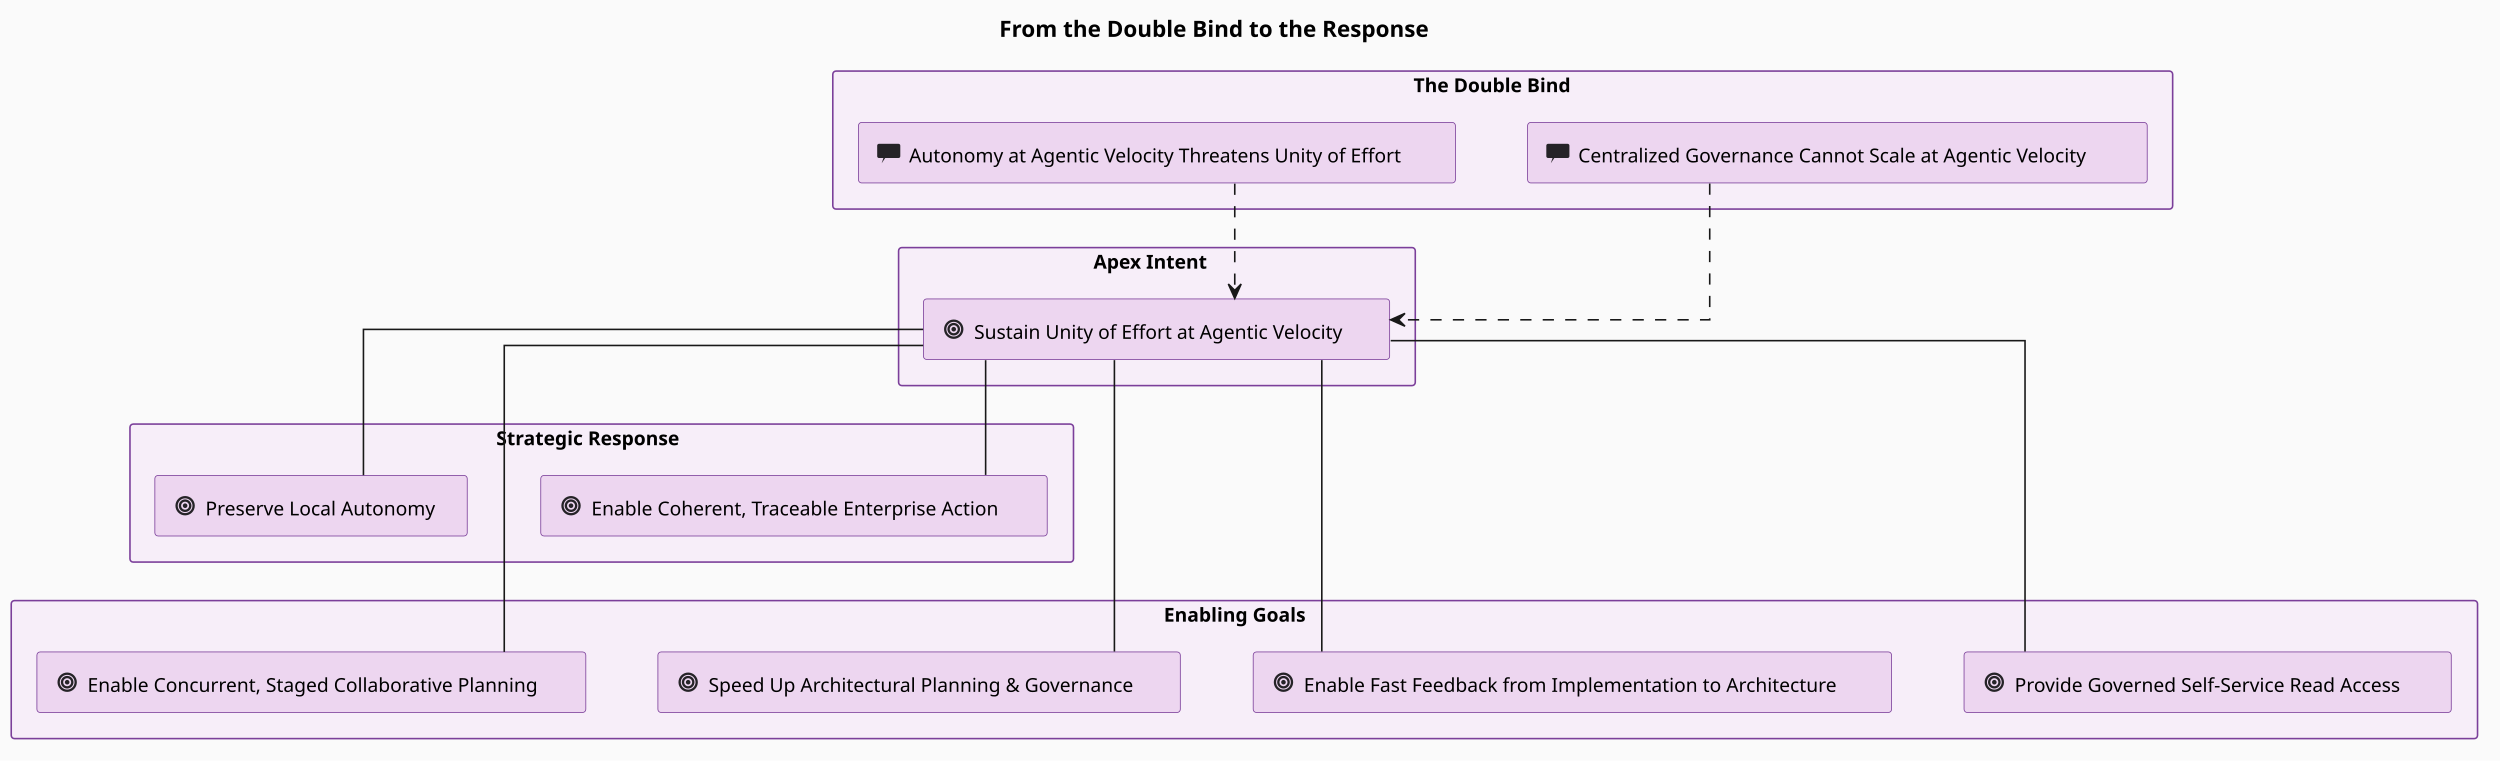
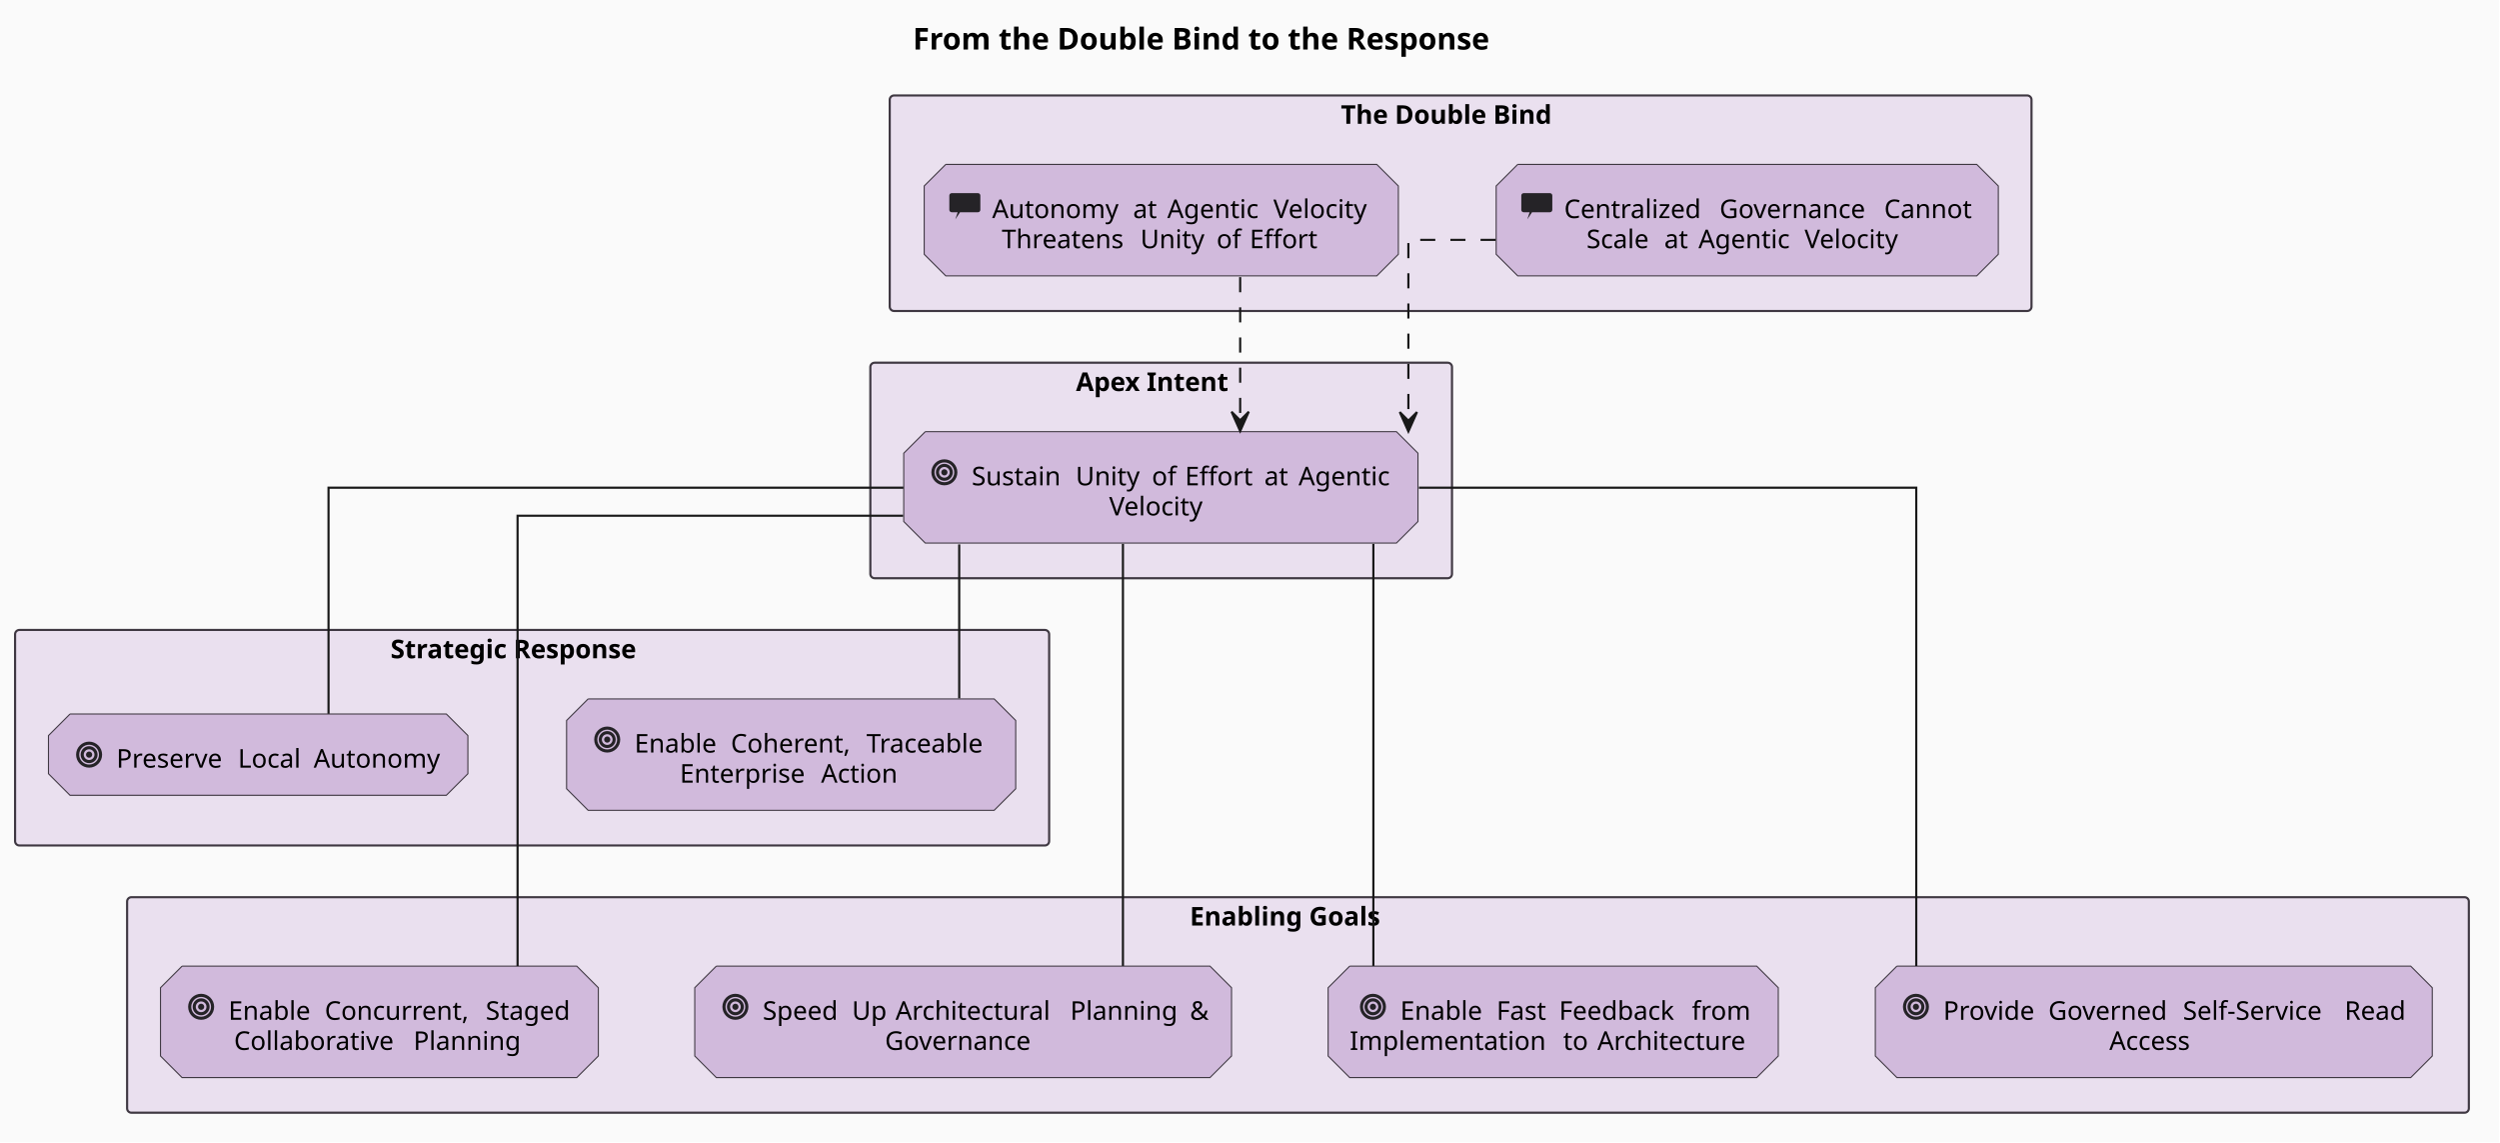
- <svg xmlns="http://www.w3.org/2000/svg" contentStyleType="text/css" data-diagram-type="DESCRIPTION" height="474px" preserveAspectRatio="none" style="width:1558px;height:474px;background:#FAFAFA;" version="1.1" viewBox="0 0 1558 474" width="1558px" zoomAndPan="magnify">
+ <svg xmlns="http://www.w3.org/2000/svg" contentStyleType="text/css" data-diagram-type="DESCRIPTION" height="530px" preserveAspectRatio="none" style="width:1160px;height:530px;background:#FAFAFA;" version="1.1" viewBox="0 0 1160 530" width="1160px" zoomAndPan="magnify">
  <defs />
  <g>
-     <rect fill="#FAFAFA" height="474" style="stroke:none;stroke-width:1;" width="1558" x="0" y="0" />
-     <g class="title" data-source-line="71">
-       <text fill="#000000" font-family="sans-serif" font-size="14" font-weight="700" lengthAdjust="spacing" textLength="305.56" x="622.72" y="22.995">From the Double Bind to the Response</text>
+     <rect fill="#FAFAFA" height="530" style="stroke:none;stroke-width:1;" width="1160" x="0" y="0" />
+     <g class="title" data-source-line="44">
+       <text fill="#000000" font-family="sans-serif" font-size="14" font-weight="700" lengthAdjust="spacing" textLength="305.56" x="423.72" y="22.995">From the Double Bind to the Response</text>
    </g>
-     <g class="cluster" data-qualified-name="The Double Bind" data-source-line="73" id="ent0002">
-       <rect fill="#F7EEF9" height="86" rx="2" ry="2" style="stroke:#7B3F9A;stroke-width:1;" width="835" x="519" y="44.297" />
-       <text fill="#000000" font-family="sans-serif" font-size="12" font-weight="700" lengthAdjust="spacing" textLength="111.205" x="880.898" y="57.435">The Double Bind</text>
+     <g class="cluster" data-qualified-name="The Double Bind" data-source-line="46" id="ent0002">
+       <rect fill="#EAE0EF" height="100" rx="2" ry="2" style="stroke:#3F3842;stroke-width:1;" width="530" x="413" y="44.297" />
+       <text fill="#000000" font-family="sans-serif" font-size="12" font-weight="700" lengthAdjust="spacing" textLength="111.205" x="622.398" y="57.435">The Double Bind</text>
    </g>
-     <g class="cluster" data-qualified-name="Apex Intent" data-source-line="79" id="ent0006">
-       <rect fill="#F7EEF9" height="86" rx="2" ry="2" style="stroke:#7B3F9A;stroke-width:1;" width="322" x="560" y="154.297" />
-       <text fill="#000000" font-family="sans-serif" font-size="12" font-weight="700" lengthAdjust="spacing" textLength="79.096" x="681.452" y="167.435">Apex Intent</text>
+     <g class="cluster" data-qualified-name="Apex Intent" data-source-line="52" id="ent0006">
+       <rect fill="#EAE0EF" height="100" rx="2" ry="2" style="stroke:#3F3842;stroke-width:1;" width="270" x="404" y="168.297" />
+       <text fill="#000000" font-family="sans-serif" font-size="12" font-weight="700" lengthAdjust="spacing" textLength="79.096" x="499.452" y="181.435">Apex Intent</text>
    </g>
-     <g class="cluster" data-qualified-name="Strategic Response" data-source-line="83" id="ent0008">
-       <rect fill="#F7EEF9" height="86" rx="2" ry="2" style="stroke:#7B3F9A;stroke-width:1;" width="588" x="81" y="264.297" />
-       <text fill="#000000" font-family="sans-serif" font-size="12" font-weight="700" lengthAdjust="spacing" textLength="131.443" x="309.278" y="277.435">Strategic Response</text>
+     <g class="cluster" data-qualified-name="Strategic Response" data-source-line="56" id="ent0008">
+       <rect fill="#EAE0EF" height="100" rx="2" ry="2" style="stroke:#3F3842;stroke-width:1;" width="480" x="7" y="292.297" />
+       <text fill="#000000" font-family="sans-serif" font-size="12" font-weight="700" lengthAdjust="spacing" textLength="131.443" x="181.278" y="305.435">Strategic Response</text>
    </g>
-     <g class="cluster" data-qualified-name="Enabling Goals" data-source-line="89" id="ent0012">
-       <rect fill="#F7EEF9" height="86" rx="2" ry="2" style="stroke:#7B3F9A;stroke-width:1;" width="1537" x="7" y="374.297" />
-       <text fill="#000000" font-family="sans-serif" font-size="12" font-weight="700" lengthAdjust="spacing" textLength="100.412" x="725.294" y="387.435">Enabling Goals</text>
+     <g class="cluster" data-qualified-name="Enabling Goals" data-source-line="62" id="ent0012">
+       <rect fill="#EAE0EF" height="100" rx="2" ry="2" style="stroke:#3F3842;stroke-width:1;" width="1087" x="59" y="416.297" />
+       <text fill="#000000" font-family="sans-serif" font-size="12" font-weight="700" lengthAdjust="spacing" textLength="100.412" x="552.294" y="429.435">Enabling Goals</text>
    </g>
-     <g class="entity" data-qualified-name="The Double Bind.ASS_CK90bp" data-source-line="74" id="ent0003">
-       <rect fill="#EDD6F0" height="37.723" rx="2" ry="2" style="stroke:#7B3F9A;stroke-width:0.5;" width="372.012" x="535" y="76.297" />
-       <path d="M547.769,89.62 L559.954,89.62 A1.108,1.108 0 0 1 561.062,90.728 L561.062,97.374 A1.108,1.108 0 0 1 559.954,98.481 L551.646,98.481 L549.431,101.805 L550.538,98.481 L547.769,98.481 A1.108,1.108 0 0 1 546.662,97.374 L546.662,90.728 A1.108,1.108 0 0 1 547.769,89.62" fill="#252327" style="stroke:none;stroke-width:0.5;" />
-       <text fill="#000000" font-family="sans-serif" font-size="12" lengthAdjust="spacing" textLength="330.475" x="566.538" y="101.19">Autonomy at Agentic Velocity Threatens Unity of Effort</text>
+     <g class="entity" data-qualified-name="The Double Bind.ASS_CK90bp" data-source-line="47" id="ent0003">
+       <path d="M439,76.297 L639.096,76.297 L649.096,86.297 L649.096,117.989 L639.096,127.989 L439,127.989 L429,117.989 L429,86.297 L439,76.297" fill="#D1BADC" style="stroke:#3F3842;stroke-width:0.5;" />
+       <path d="M441.769,89.62 L453.954,89.62 A1.108,1.108 0 0 1 455.062,90.728 L455.062,97.374 A1.108,1.108 0 0 1 453.954,98.481 L445.646,98.481 L443.431,101.805 L444.538,98.481 L441.769,98.481 A1.108,1.108 0 0 1 440.661,97.374 L440.661,90.728 A1.108,1.108 0 0 1 441.769,89.62" fill="#252327" style="stroke:none;stroke-width:0.5;" />
+       <text fill="#000000" font-family="sans-serif" font-size="12" lengthAdjust="spacing" textLength="3.814" x="456.723" y="101.19"> </text>
+       <text fill="#000000" font-family="sans-serif" font-size="12" lengthAdjust="spacing" textLength="61.6" x="460.538" y="101.19">Autonomy</text>
+       <text fill="#000000" font-family="sans-serif" font-size="12" lengthAdjust="spacing" textLength="3.814" x="522.137" y="101.19"> </text>
+       <text fill="#000000" font-family="sans-serif" font-size="12" lengthAdjust="spacing" textLength="12.059" x="525.952" y="101.19">at</text>
+       <text fill="#000000" font-family="sans-serif" font-size="12" lengthAdjust="spacing" textLength="3.814" x="538.01" y="101.19"> </text>
+       <text fill="#000000" font-family="sans-serif" font-size="12" lengthAdjust="spacing" textLength="45.451" x="541.825" y="101.19">Agentic</text>
+       <text fill="#000000" font-family="sans-serif" font-size="12" lengthAdjust="spacing" textLength="3.814" x="587.276" y="101.19"> </text>
+       <text fill="#000000" font-family="sans-serif" font-size="12" lengthAdjust="spacing" textLength="48.006" x="591.09" y="101.19">Velocity</text>
+       <text fill="#000000" font-family="sans-serif" font-size="12" lengthAdjust="spacing" textLength="60.551" x="464.997" y="115.159">Threatens</text>
+       <text fill="#000000" font-family="sans-serif" font-size="12" lengthAdjust="spacing" textLength="3.814" x="525.548" y="115.159"> </text>
+       <text fill="#000000" font-family="sans-serif" font-size="12" lengthAdjust="spacing" textLength="31.529" x="529.362" y="115.159">Unity</text>
+       <text fill="#000000" font-family="sans-serif" font-size="12" lengthAdjust="spacing" textLength="3.814" x="560.892" y="115.159"> </text>
+       <text fill="#000000" font-family="sans-serif" font-size="12" lengthAdjust="spacing" textLength="11.566" x="564.706" y="115.159">of</text>
+       <text fill="#000000" font-family="sans-serif" font-size="12" lengthAdjust="spacing" textLength="3.814" x="576.273" y="115.159"> </text>
+       <text fill="#000000" font-family="sans-serif" font-size="12" lengthAdjust="spacing" textLength="33.012" x="580.087" y="115.159">Effort</text>
    </g>
-     <g class="entity" data-qualified-name="The Double Bind.ASS_a6vxyj" data-source-line="75" id="ent0004">
-       <rect fill="#EDD6F0" height="37.723" rx="2" ry="2" style="stroke:#7B3F9A;stroke-width:0.5;" width="386.145" x="952" y="76.297" />
-       <path d="M964.769,89.62 L976.954,89.62 A1.108,1.108 0 0 1 978.062,90.728 L978.062,97.374 A1.108,1.108 0 0 1 976.954,98.481 L968.646,98.481 L966.431,101.805 L967.538,98.481 L964.769,98.481 A1.108,1.108 0 0 1 963.662,97.374 L963.662,90.728 A1.108,1.108 0 0 1 964.769,89.62" fill="#252327" style="stroke:none;stroke-width:0.5;" />
-       <text fill="#000000" font-family="sans-serif" font-size="12" lengthAdjust="spacing" textLength="344.607" x="983.538" y="101.19">Centralized Governance Cannot Scale at Agentic Velocity</text>
+     <g class="entity" data-qualified-name="The Double Bind.ASS_a6vxyj" data-source-line="48" id="ent0004">
+       <path d="M704.5,76.297 L917.586,76.297 L927.586,86.297 L927.586,117.989 L917.586,127.989 L704.5,127.989 L694.5,117.989 L694.5,86.297 L704.5,76.297" fill="#D1BADC" style="stroke:#3F3842;stroke-width:0.5;" />
+       <path d="M707.269,89.62 L719.454,89.62 A1.108,1.108 0 0 1 720.562,90.728 L720.562,97.374 A1.108,1.108 0 0 1 719.454,98.481 L711.146,98.481 L708.931,101.805 L710.038,98.481 L707.269,98.481 A1.108,1.108 0 0 1 706.162,97.374 L706.162,90.728 A1.108,1.108 0 0 1 707.269,89.62" fill="#252327" style="stroke:none;stroke-width:0.5;" />
+       <text fill="#000000" font-family="sans-serif" font-size="12" lengthAdjust="spacing" textLength="3.814" x="722.223" y="101.19"> </text>
+       <text fill="#000000" font-family="sans-serif" font-size="12" lengthAdjust="spacing" textLength="68.326" x="726.038" y="101.19">Centralized</text>
+       <text fill="#000000" font-family="sans-serif" font-size="12" lengthAdjust="spacing" textLength="3.814" x="794.364" y="101.19"> </text>
+       <text fill="#000000" font-family="sans-serif" font-size="12" lengthAdjust="spacing" textLength="72.603" x="798.178" y="101.19">Governance</text>
+       <text fill="#000000" font-family="sans-serif" font-size="12" lengthAdjust="spacing" textLength="3.814" x="870.782" y="101.19"> </text>
+       <text fill="#000000" font-family="sans-serif" font-size="12" lengthAdjust="spacing" textLength="42.99" x="874.596" y="101.19">Cannot</text>
+       <text fill="#000000" font-family="sans-serif" font-size="12" lengthAdjust="spacing" textLength="32.285" x="736.421" y="115.159">Scale</text>
+       <text fill="#000000" font-family="sans-serif" font-size="12" lengthAdjust="spacing" textLength="3.814" x="768.706" y="115.159"> </text>
+       <text fill="#000000" font-family="sans-serif" font-size="12" lengthAdjust="spacing" textLength="12.059" x="772.521" y="115.159">at</text>
+       <text fill="#000000" font-family="sans-serif" font-size="12" lengthAdjust="spacing" textLength="3.814" x="784.579" y="115.159"> </text>
+       <text fill="#000000" font-family="sans-serif" font-size="12" lengthAdjust="spacing" textLength="45.451" x="788.394" y="115.159">Agentic</text>
+       <text fill="#000000" font-family="sans-serif" font-size="12" lengthAdjust="spacing" textLength="3.814" x="833.845" y="115.159"> </text>
+       <text fill="#000000" font-family="sans-serif" font-size="12" lengthAdjust="spacing" textLength="48.006" x="837.659" y="115.159">Velocity</text>
    </g>
-     <g class="entity" data-qualified-name="Apex Intent.GOL_FCfDuc" data-source-line="80" id="ent0007">
-       <rect fill="#EDD6F0" height="37.723" rx="2" ry="2" style="stroke:#7B3F9A;stroke-width:0.5;" width="290.52" x="575.5" y="186.297" />
-       <ellipse cx="594.361" cy="205.158" fill="none" rx="5.317" ry="5.317" style="stroke:#252327;stroke-width:1.44;" />
-       <ellipse cx="594.361" cy="205.158" fill="none" rx="3.212" ry="3.212" style="stroke:#252327;stroke-width:1.44;" />
-       <ellipse cx="594.361" cy="205.158" fill="#252327" rx="1.44" ry="1.44" style="stroke:none;stroke-width:1.44;" />
-       <text fill="#000000" font-family="sans-serif" font-size="12" lengthAdjust="spacing" textLength="248.982" x="607.038" y="211.19">Sustain Unity of Effort at Agentic Velocity</text>
+     <g class="entity" data-qualified-name="Apex Intent.GOL_FCfDuc" data-source-line="53" id="ent0007">
+       <path d="M429.5,200.297 L648.2,200.297 L658.2,210.297 L658.2,241.989 L648.2,251.989 L429.5,251.989 L419.5,241.989 L419.5,210.297 L429.5,200.297" fill="#D1BADC" style="stroke:#3F3842;stroke-width:0.5;" />
+       <ellipse cx="438.361" cy="219.158" fill="none" rx="5.317" ry="5.317" style="stroke:#252327;stroke-width:1.44;" />
+       <ellipse cx="438.361" cy="219.158" fill="none" rx="3.212" ry="3.212" style="stroke:#252327;stroke-width:1.44;" />
+       <ellipse cx="438.361" cy="219.158" fill="#252327" rx="1.44" ry="1.44" style="stroke:none;stroke-width:1.44;" />
+       <text fill="#000000" font-family="sans-serif" font-size="12" lengthAdjust="spacing" textLength="3.814" x="447.223" y="225.19"> </text>
+       <text fill="#000000" font-family="sans-serif" font-size="12" lengthAdjust="spacing" textLength="44.473" x="451.038" y="225.19">Sustain</text>
+       <text fill="#000000" font-family="sans-serif" font-size="12" lengthAdjust="spacing" textLength="3.814" x="495.51" y="225.19"> </text>
+       <text fill="#000000" font-family="sans-serif" font-size="12" lengthAdjust="spacing" textLength="31.529" x="499.325" y="225.19">Unity</text>
+       <text fill="#000000" font-family="sans-serif" font-size="12" lengthAdjust="spacing" textLength="3.814" x="530.854" y="225.19"> </text>
+       <text fill="#000000" font-family="sans-serif" font-size="12" lengthAdjust="spacing" textLength="11.566" x="534.668" y="225.19">of</text>
+       <text fill="#000000" font-family="sans-serif" font-size="12" lengthAdjust="spacing" textLength="3.814" x="546.235" y="225.19"> </text>
+       <text fill="#000000" font-family="sans-serif" font-size="12" lengthAdjust="spacing" textLength="33.012" x="550.049" y="225.19">Effort</text>
+       <text fill="#000000" font-family="sans-serif" font-size="12" lengthAdjust="spacing" textLength="3.814" x="583.061" y="225.19"> </text>
+       <text fill="#000000" font-family="sans-serif" font-size="12" lengthAdjust="spacing" textLength="12.059" x="586.875" y="225.19">at</text>
+       <text fill="#000000" font-family="sans-serif" font-size="12" lengthAdjust="spacing" textLength="3.814" x="598.934" y="225.19"> </text>
+       <text fill="#000000" font-family="sans-serif" font-size="12" lengthAdjust="spacing" textLength="45.451" x="602.749" y="225.19">Agentic</text>
+       <text fill="#000000" font-family="sans-serif" font-size="12" lengthAdjust="spacing" textLength="48.006" x="514.847" y="239.159">Velocity</text>
    </g>
-     <g class="entity" data-qualified-name="Strategic Response.GOL_L4Ceuf" data-source-line="84" id="ent0009">
-       <rect fill="#EDD6F0" height="37.723" rx="2" ry="2" style="stroke:#7B3F9A;stroke-width:0.5;" width="194.684" x="96.5" y="296.297" />
-       <ellipse cx="115.362" cy="315.158" fill="none" rx="5.317" ry="5.317" style="stroke:#252327;stroke-width:1.44;" />
-       <ellipse cx="115.362" cy="315.158" fill="none" rx="3.212" ry="3.212" style="stroke:#252327;stroke-width:1.44;" />
-       <ellipse cx="115.362" cy="315.158" fill="#252327" rx="1.44" ry="1.44" style="stroke:none;stroke-width:1.44;" />
-       <text fill="#000000" font-family="sans-serif" font-size="12" lengthAdjust="spacing" textLength="153.147" x="128.037" y="321.19">Preserve Local Autonomy</text>
+     <g class="entity" data-qualified-name="Strategic Response.GOL_L4Ceuf" data-source-line="57" id="ent0009">
+       <path d="M32.5,331.297 L207.184,331.297 L217.184,341.297 L217.184,359.02 L207.184,369.02 L32.5,369.02 L22.5,359.02 L22.5,341.297 L32.5,331.297" fill="#D1BADC" style="stroke:#3F3842;stroke-width:0.5;" />
+       <ellipse cx="41.361" cy="350.158" fill="none" rx="5.317" ry="5.317" style="stroke:#252327;stroke-width:1.44;" />
+       <ellipse cx="41.361" cy="350.158" fill="none" rx="3.212" ry="3.212" style="stroke:#252327;stroke-width:1.44;" />
+       <ellipse cx="41.361" cy="350.158" fill="#252327" rx="1.44" ry="1.44" style="stroke:none;stroke-width:1.44;" />
+       <text fill="#000000" font-family="sans-serif" font-size="12" lengthAdjust="spacing" textLength="3.814" x="50.223" y="356.19"> </text>
+       <text fill="#000000" font-family="sans-serif" font-size="12" lengthAdjust="spacing" textLength="52.605" x="54.038" y="356.19">Preserve</text>
+       <text fill="#000000" font-family="sans-serif" font-size="12" lengthAdjust="spacing" textLength="3.814" x="106.643" y="356.19"> </text>
+       <text fill="#000000" font-family="sans-serif" font-size="12" lengthAdjust="spacing" textLength="31.312" x="110.457" y="356.19">Local</text>
+       <text fill="#000000" font-family="sans-serif" font-size="12" lengthAdjust="spacing" textLength="3.814" x="141.77" y="356.19"> </text>
+       <text fill="#000000" font-family="sans-serif" font-size="12" lengthAdjust="spacing" textLength="61.6" x="145.584" y="356.19">Autonomy</text>
    </g>
-     <g class="entity" data-qualified-name="Strategic Response.GOL_7RZp1S" data-source-line="85" id="ent0010">
-       <rect fill="#EDD6F0" height="37.723" rx="2" ry="2" style="stroke:#7B3F9A;stroke-width:0.5;" width="315.627" x="337" y="296.297" />
-       <ellipse cx="355.861" cy="315.158" fill="none" rx="5.317" ry="5.317" style="stroke:#252327;stroke-width:1.44;" />
-       <ellipse cx="355.861" cy="315.158" fill="none" rx="3.212" ry="3.212" style="stroke:#252327;stroke-width:1.44;" />
-       <ellipse cx="355.861" cy="315.158" fill="#252327" rx="1.44" ry="1.44" style="stroke:none;stroke-width:1.44;" />
-       <text fill="#000000" font-family="sans-serif" font-size="12" lengthAdjust="spacing" textLength="274.09" x="368.538" y="321.19">Enable Coherent, Traceable Enterprise Action</text>
+     <g class="entity" data-qualified-name="Strategic Response.GOL_7RZp1S" data-source-line="58" id="ent0010">
+       <path d="M273,324.297 L461.477,324.297 L471.477,334.297 L471.477,365.989 L461.477,375.989 L273,375.989 L263,365.989 L263,334.297 L273,324.297" fill="#D1BADC" style="stroke:#3F3842;stroke-width:0.5;" />
+       <ellipse cx="281.861" cy="343.158" fill="none" rx="5.317" ry="5.317" style="stroke:#252327;stroke-width:1.44;" />
+       <ellipse cx="281.861" cy="343.158" fill="none" rx="3.212" ry="3.212" style="stroke:#252327;stroke-width:1.44;" />
+       <ellipse cx="281.861" cy="343.158" fill="#252327" rx="1.44" ry="1.44" style="stroke:none;stroke-width:1.44;" />
+       <text fill="#000000" font-family="sans-serif" font-size="12" lengthAdjust="spacing" textLength="3.814" x="290.723" y="349.19"> </text>
+       <text fill="#000000" font-family="sans-serif" font-size="12" lengthAdjust="spacing" textLength="40.875" x="294.538" y="349.19">Enable</text>
+       <text fill="#000000" font-family="sans-serif" font-size="12" lengthAdjust="spacing" textLength="3.814" x="335.413" y="349.19"> </text>
+       <text fill="#000000" font-family="sans-serif" font-size="12" lengthAdjust="spacing" textLength="59.15" x="339.227" y="349.19">Coherent,</text>
+       <text fill="#000000" font-family="sans-serif" font-size="12" lengthAdjust="spacing" textLength="3.814" x="398.377" y="349.19"> </text>
+       <text fill="#000000" font-family="sans-serif" font-size="12" lengthAdjust="spacing" textLength="59.285" x="402.192" y="349.19">Traceable</text>
+       <text fill="#000000" font-family="sans-serif" font-size="12" lengthAdjust="spacing" textLength="61.728" x="315.57" y="363.159">Enterprise</text>
+       <text fill="#000000" font-family="sans-serif" font-size="12" lengthAdjust="spacing" textLength="3.814" x="377.299" y="363.159"> </text>
+       <text fill="#000000" font-family="sans-serif" font-size="12" lengthAdjust="spacing" textLength="37.793" x="381.113" y="363.159">Action</text>
    </g>
-     <g class="entity" data-qualified-name="Enabling Goals.GOL_Gh3Jk1" data-source-line="90" id="ent0013">
-       <rect fill="#EDD6F0" height="37.723" rx="2" ry="2" style="stroke:#7B3F9A;stroke-width:0.5;" width="303.627" x="1224" y="406.297" />
-       <ellipse cx="1242.861" cy="425.158" fill="none" rx="5.317" ry="5.317" style="stroke:#252327;stroke-width:1.44;" />
-       <ellipse cx="1242.861" cy="425.158" fill="none" rx="3.212" ry="3.212" style="stroke:#252327;stroke-width:1.44;" />
-       <ellipse cx="1242.861" cy="425.158" fill="#252327" rx="1.44" ry="1.44" style="stroke:none;stroke-width:1.44;" />
-       <text fill="#000000" font-family="sans-serif" font-size="12" lengthAdjust="spacing" textLength="262.09" x="1255.537" y="431.19">Provide Governed Self-Service Read Access</text>
+     <g class="entity" data-qualified-name="Enabling Goals.GOL_Gh3Jk1" data-source-line="63" id="ent0013">
+       <path d="M880.5,448.297 L1119.022,448.297 L1129.022,458.297 L1129.022,489.989 L1119.022,499.989 L880.5,499.989 L870.5,489.989 L870.5,458.297 L880.5,448.297" fill="#D1BADC" style="stroke:#3F3842;stroke-width:0.5;" />
+       <ellipse cx="889.361" cy="467.158" fill="none" rx="5.317" ry="5.317" style="stroke:#252327;stroke-width:1.44;" />
+       <ellipse cx="889.361" cy="467.158" fill="none" rx="3.212" ry="3.212" style="stroke:#252327;stroke-width:1.44;" />
+       <ellipse cx="889.361" cy="467.158" fill="#252327" rx="1.44" ry="1.44" style="stroke:none;stroke-width:1.44;" />
+       <text fill="#000000" font-family="sans-serif" font-size="12" lengthAdjust="spacing" textLength="3.814" x="898.223" y="473.19"> </text>
+       <text fill="#000000" font-family="sans-serif" font-size="12" lengthAdjust="spacing" textLength="44.947" x="902.038" y="473.19">Provide</text>
+       <text fill="#000000" font-family="sans-serif" font-size="12" lengthAdjust="spacing" textLength="3.814" x="946.985" y="473.19"> </text>
+       <text fill="#000000" font-family="sans-serif" font-size="12" lengthAdjust="spacing" textLength="58.664" x="950.799" y="473.19">Governed</text>
+       <text fill="#000000" font-family="sans-serif" font-size="12" lengthAdjust="spacing" textLength="3.814" x="1009.463" y="473.19"> </text>
+       <text fill="#000000" font-family="sans-serif" font-size="12" lengthAdjust="spacing" textLength="71.238" x="1013.278" y="473.19">Self-Service</text>
+       <text fill="#000000" font-family="sans-serif" font-size="12" lengthAdjust="spacing" textLength="3.814" x="1084.516" y="473.19"> </text>
+       <text fill="#000000" font-family="sans-serif" font-size="12" lengthAdjust="spacing" textLength="30.691" x="1088.331" y="473.19">Read</text>
+       <text fill="#000000" font-family="sans-serif" font-size="12" lengthAdjust="spacing" textLength="41.291" x="979.115" y="487.159">Access</text>
    </g>
-     <g class="entity" data-qualified-name="Enabling Goals.GOL_Lm2Bn2" data-source-line="91" id="ent0014">
-       <rect fill="#EDD6F0" height="37.723" rx="2" ry="2" style="stroke:#7B3F9A;stroke-width:0.5;" width="342.071" x="23" y="406.297" />
-       <ellipse cx="41.861" cy="425.158" fill="none" rx="5.317" ry="5.317" style="stroke:#252327;stroke-width:1.44;" />
-       <ellipse cx="41.861" cy="425.158" fill="none" rx="3.212" ry="3.212" style="stroke:#252327;stroke-width:1.44;" />
-       <ellipse cx="41.861" cy="425.158" fill="#252327" rx="1.44" ry="1.44" style="stroke:none;stroke-width:1.44;" />
-       <text fill="#000000" font-family="sans-serif" font-size="12" lengthAdjust="spacing" textLength="300.533" x="54.538" y="431.19">Enable Concurrent, Staged Collaborative Planning</text>
+     <g class="entity" data-qualified-name="Enabling Goals.GOL_Lm2Bn2" data-source-line="64" id="ent0014">
+       <path d="M84.5,448.297 L267.739,448.297 L277.739,458.297 L277.739,489.989 L267.739,499.989 L84.5,499.989 L74.5,489.989 L74.5,458.297 L84.5,448.297" fill="#D1BADC" style="stroke:#3F3842;stroke-width:0.5;" />
+       <ellipse cx="93.362" cy="467.158" fill="none" rx="5.317" ry="5.317" style="stroke:#252327;stroke-width:1.44;" />
+       <ellipse cx="93.362" cy="467.158" fill="none" rx="3.212" ry="3.212" style="stroke:#252327;stroke-width:1.44;" />
+       <ellipse cx="93.362" cy="467.158" fill="#252327" rx="1.44" ry="1.44" style="stroke:none;stroke-width:1.44;" />
+       <text fill="#000000" font-family="sans-serif" font-size="12" lengthAdjust="spacing" textLength="3.814" x="102.223" y="473.19"> </text>
+       <text fill="#000000" font-family="sans-serif" font-size="12" lengthAdjust="spacing" textLength="40.875" x="106.037" y="473.19">Enable</text>
+       <text fill="#000000" font-family="sans-serif" font-size="12" lengthAdjust="spacing" textLength="3.814" x="146.912" y="473.19"> </text>
+       <text fill="#000000" font-family="sans-serif" font-size="12" lengthAdjust="spacing" textLength="70.904" x="150.727" y="473.19">Concurrent,</text>
+       <text fill="#000000" font-family="sans-serif" font-size="12" lengthAdjust="spacing" textLength="3.814" x="221.631" y="473.19"> </text>
+       <text fill="#000000" font-family="sans-serif" font-size="12" lengthAdjust="spacing" textLength="42.293" x="225.446" y="473.19">Staged</text>
+       <text fill="#000000" font-family="sans-serif" font-size="12" lengthAdjust="spacing" textLength="79.512" x="108.611" y="487.159">Collaborative</text>
+       <text fill="#000000" font-family="sans-serif" font-size="12" lengthAdjust="spacing" textLength="3.814" x="188.122" y="487.159"> </text>
+       <text fill="#000000" font-family="sans-serif" font-size="12" lengthAdjust="spacing" textLength="51.691" x="191.937" y="487.159">Planning</text>
    </g>
-     <g class="entity" data-qualified-name="Enabling Goals.GOL_5Fk9di" data-source-line="92" id="ent0015">
-       <rect fill="#EDD6F0" height="37.723" rx="2" ry="2" style="stroke:#7B3F9A;stroke-width:0.5;" width="325.577" x="410" y="406.297" />
-       <ellipse cx="428.861" cy="425.158" fill="none" rx="5.317" ry="5.317" style="stroke:#252327;stroke-width:1.44;" />
-       <ellipse cx="428.861" cy="425.158" fill="none" rx="3.212" ry="3.212" style="stroke:#252327;stroke-width:1.44;" />
-       <ellipse cx="428.861" cy="425.158" fill="#252327" rx="1.44" ry="1.44" style="stroke:none;stroke-width:1.44;" />
-       <text fill="#000000" font-family="sans-serif" font-size="12" lengthAdjust="spacing" textLength="284.039" x="441.538" y="431.19">Speed Up Architectural Planning &amp; Governance</text>
+     <g class="entity" data-qualified-name="Enabling Goals.GOL_5Fk9di" data-source-line="65" id="ent0015">
+       <path d="M332.5,448.297 L561.659,448.297 L571.659,458.297 L571.659,489.989 L561.659,499.989 L332.5,499.989 L322.5,489.989 L322.5,458.297 L332.5,448.297" fill="#D1BADC" style="stroke:#3F3842;stroke-width:0.5;" />
+       <ellipse cx="341.361" cy="467.158" fill="none" rx="5.317" ry="5.317" style="stroke:#252327;stroke-width:1.44;" />
+       <ellipse cx="341.361" cy="467.158" fill="none" rx="3.212" ry="3.212" style="stroke:#252327;stroke-width:1.44;" />
+       <ellipse cx="341.361" cy="467.158" fill="#252327" rx="1.44" ry="1.44" style="stroke:none;stroke-width:1.44;" />
+       <text fill="#000000" font-family="sans-serif" font-size="12" lengthAdjust="spacing" textLength="3.814" x="350.223" y="473.19"> </text>
+       <text fill="#000000" font-family="sans-serif" font-size="12" lengthAdjust="spacing" textLength="37.617" x="354.038" y="473.19">Speed</text>
+       <text fill="#000000" font-family="sans-serif" font-size="12" lengthAdjust="spacing" textLength="3.814" x="391.655" y="473.19"> </text>
+       <text fill="#000000" font-family="sans-serif" font-size="12" lengthAdjust="spacing" textLength="16.4" x="395.469" y="473.19">Up</text>
+       <text fill="#000000" font-family="sans-serif" font-size="12" lengthAdjust="spacing" textLength="3.814" x="411.87" y="473.19"> </text>
+       <text fill="#000000" font-family="sans-serif" font-size="12" lengthAdjust="spacing" textLength="77.297" x="415.684" y="473.19">Architectural</text>
+       <text fill="#000000" font-family="sans-serif" font-size="12" lengthAdjust="spacing" textLength="3.814" x="492.981" y="473.19"> </text>
+       <text fill="#000000" font-family="sans-serif" font-size="12" lengthAdjust="spacing" textLength="51.691" x="496.795" y="473.19">Planning</text>
+       <text fill="#000000" font-family="sans-serif" font-size="12" lengthAdjust="spacing" textLength="3.814" x="548.487" y="473.19"> </text>
+       <text fill="#000000" font-family="sans-serif" font-size="12" lengthAdjust="spacing" textLength="9.357" x="552.301" y="473.19">&amp;</text>
+       <text fill="#000000" font-family="sans-serif" font-size="12" lengthAdjust="spacing" textLength="72.603" x="410.778" y="487.159">Governance</text>
    </g>
-     <g class="entity" data-qualified-name="Enabling Goals.GOL_Xwvgpb" data-source-line="93" id="ent0016">
-       <rect fill="#EDD6F0" height="37.723" rx="2" ry="2" style="stroke:#7B3F9A;stroke-width:0.5;" width="397.829" x="781" y="406.297" />
-       <ellipse cx="799.861" cy="425.158" fill="none" rx="5.317" ry="5.317" style="stroke:#252327;stroke-width:1.44;" />
-       <ellipse cx="799.861" cy="425.158" fill="none" rx="3.212" ry="3.212" style="stroke:#252327;stroke-width:1.44;" />
-       <ellipse cx="799.861" cy="425.158" fill="#252327" rx="1.44" ry="1.44" style="stroke:none;stroke-width:1.44;" />
-       <text fill="#000000" font-family="sans-serif" font-size="12" lengthAdjust="spacing" textLength="356.291" x="812.538" y="431.19">Enable Fast Feedback from Implementation to Architecture</text>
+     <g class="entity" data-qualified-name="Enabling Goals.GOL_Xwvgpb" data-source-line="66" id="ent0016">
+       <path d="M626.5,448.297 L815.453,448.297 L825.453,458.297 L825.453,489.989 L815.453,499.989 L626.5,499.989 L616.5,489.989 L616.5,458.297 L626.5,448.297" fill="#D1BADC" style="stroke:#3F3842;stroke-width:0.5;" />
+       <ellipse cx="637.308" cy="467.158" fill="none" rx="5.317" ry="5.317" style="stroke:#252327;stroke-width:1.44;" />
+       <ellipse cx="637.308" cy="467.158" fill="none" rx="3.212" ry="3.212" style="stroke:#252327;stroke-width:1.44;" />
+       <ellipse cx="637.308" cy="467.158" fill="#252327" rx="1.44" ry="1.44" style="stroke:none;stroke-width:1.44;" />
+       <text fill="#000000" font-family="sans-serif" font-size="12" lengthAdjust="spacing" textLength="3.814" x="646.169" y="473.19"> </text>
+       <text fill="#000000" font-family="sans-serif" font-size="12" lengthAdjust="spacing" textLength="40.875" x="649.984" y="473.19">Enable</text>
+       <text fill="#000000" font-family="sans-serif" font-size="12" lengthAdjust="spacing" textLength="3.814" x="690.859" y="473.19"> </text>
+       <text fill="#000000" font-family="sans-serif" font-size="12" lengthAdjust="spacing" textLength="25.213" x="694.673" y="473.19">Fast</text>
+       <text fill="#000000" font-family="sans-serif" font-size="12" lengthAdjust="spacing" textLength="3.814" x="719.886" y="473.19"> </text>
+       <text fill="#000000" font-family="sans-serif" font-size="12" lengthAdjust="spacing" textLength="57.803" x="723.7" y="473.19">Feedback</text>
+       <text fill="#000000" font-family="sans-serif" font-size="12" lengthAdjust="spacing" textLength="3.814" x="781.503" y="473.19"> </text>
+       <text fill="#000000" font-family="sans-serif" font-size="12" lengthAdjust="spacing" textLength="28.189" x="785.318" y="473.19">from</text>
+       <text fill="#000000" font-family="sans-serif" font-size="12" lengthAdjust="spacing" textLength="95.285" x="626.5" y="487.159">Implementation</text>
+       <text fill="#000000" font-family="sans-serif" font-size="12" lengthAdjust="spacing" textLength="3.814" x="721.785" y="487.159"> </text>
+       <text fill="#000000" font-family="sans-serif" font-size="12" lengthAdjust="spacing" textLength="12.047" x="725.6" y="487.159">to</text>
+       <text fill="#000000" font-family="sans-serif" font-size="12" lengthAdjust="spacing" textLength="3.814" x="737.646" y="487.159"> </text>
+       <text fill="#000000" font-family="sans-serif" font-size="12" lengthAdjust="spacing" textLength="73.992" x="741.461" y="487.159">Architecture</text>
    </g>
-     <g class="link" data-entity-1="ent0003" data-entity-2="ent0007" data-link-type="dependency" data-source-line="103" id="lnk23">
-       <path d="M769.5,114.457 C769.5,134.527 769.5,159.867 769.5,179.987" fill="none" id="ASS_CK90bp-to-GOL_FCfDuc" style="stroke:#181818;stroke-width:1;stroke-dasharray:7,7;" />
-       <polygon fill="#181818" points="769.5,185.987,773.5,176.987,769.5,180.987,765.5,176.987,769.5,185.987" style="stroke:#181818;stroke-width:1;" />
+     <g class="link" data-entity-1="ent0003" data-entity-2="ent0007" data-link-type="dependency" data-source-line="76" id="lnk23">
+       <path d="M575.67,128.597 C575.67,149.637 575.67,173.007 575.67,194.037" fill="none" id="ASS_CK90bp-to-GOL_FCfDuc" style="stroke:#181818;stroke-width:1;stroke-dasharray:7,7;" />
+       <polygon fill="#181818" points="575.67,200.037,579.67,191.037,575.67,195.037,571.67,191.037,575.67,200.037" style="stroke:#181818;stroke-width:1;" />
    </g>
-     <g class="link" data-entity-1="ent0007" data-entity-2="ent0009" data-link-type="association" data-source-line="106" id="lnk25">
-       <path d="M575.31,205.297 C429.44,205.297 226.5,205.297 226.5,205.297 C226.5,205.297 226.5,264.617 226.5,296.137" fill="none" id="GOL_FCfDuc-GOL_L4Ceuf-1" style="stroke:#181818;stroke-width:1;" />
+     <g class="link" data-entity-1="ent0007" data-entity-2="ent0009" data-link-type="association" data-source-line="79" id="lnk25">
+       <path d="M419.36,226.297 C305.84,226.297 152.5,226.297 152.5,226.297 C152.5,226.297 152.5,296.407 152.5,331.197" fill="none" id="GOL_FCfDuc-GOL_L4Ceuf-1" style="stroke:#181818;stroke-width:1;" />
    </g>
-     <g class="link" data-entity-1="ent0004" data-entity-2="ent0007" data-link-type="dependency" data-source-line="104" id="lnk24">
-       <path d="M1065.5,114.377 C1065.5,144.397 1065.5,199.297 1065.5,199.297 C1065.5,199.297 966.62,199.297 872.6,199.297" fill="none" id="ASS_a6vxyj-to-GOL_FCfDuc" style="stroke:#181818;stroke-width:1;stroke-dasharray:7,7;" />
-       <polygon fill="#181818" points="866.6,199.297,875.6,203.297,871.6,199.297,875.6,195.297,866.6,199.297" style="stroke:#181818;stroke-width:1;" />
+     <g class="link" data-entity-1="ent0004" data-entity-2="ent0007" data-link-type="dependency" data-source-line="77" id="lnk24">
+       <path d="M694.25,111.297 C671.09,111.297 653.75,111.297 653.75,111.297 C653.75,111.297 653.75,160.267 653.75,194.197" fill="none" id="ASS_a6vxyj-to-GOL_FCfDuc" style="stroke:#181818;stroke-width:1;stroke-dasharray:7,7;" />
+       <polygon fill="#181818" points="653.75,200.197,657.75,191.197,653.75,195.197,649.75,191.197,653.75,200.197" style="stroke:#181818;stroke-width:1;" />
    </g>
-     <g class="link" data-entity-1="ent0007" data-entity-2="ent0010" data-link-type="association" data-source-line="107" id="lnk26">
-       <path d="M614.25,224.457 C614.25,244.527 614.25,275.867 614.25,295.987" fill="none" id="GOL_FCfDuc-GOL_7RZp1S" style="stroke:#181818;stroke-width:1;" />
+     <g class="link" data-entity-1="ent0007" data-entity-2="ent0010" data-link-type="association" data-source-line="80" id="lnk26">
+       <path d="M445.25,252.597 C445.25,273.637 445.25,303.007 445.25,324.037" fill="none" id="GOL_FCfDuc-GOL_7RZp1S" style="stroke:#181818;stroke-width:1;" />
    </g>
-     <g class="link" data-entity-1="ent0007" data-entity-2="ent0013" data-link-type="association" data-source-line="108" id="lnk27">
-       <path d="M866.69,212.297 C1026.93,212.297 1262,212.297 1262,212.297 C1262,212.297 1262,353.587 1262,406.017" fill="none" id="GOL_FCfDuc-GOL_Gh3Jk1" style="stroke:#181818;stroke-width:1;" />
+     <g class="link" data-entity-1="ent0007" data-entity-2="ent0013" data-link-type="association" data-source-line="81" id="lnk27">
+       <path d="M658.64,226.297 C760.18,226.297 889.5,226.297 889.5,226.297 C889.5,226.297 889.5,384.557 889.5,448.227" fill="none" id="GOL_FCfDuc-GOL_Gh3Jk1" style="stroke:#181818;stroke-width:1;" />
    </g>
-     <g class="link" data-entity-1="ent0007" data-entity-2="ent0014" data-link-type="association" data-source-line="109" id="lnk28">
-       <path d="M575.3,215.297 C458.59,215.297 314.25,215.297 314.25,215.297 C314.25,215.297 314.25,354.597 314.25,406.287" fill="none" id="GOL_FCfDuc-GOL_Lm2Bn2" style="stroke:#181818;stroke-width:1;" />
+     <g class="link" data-entity-1="ent0007" data-entity-2="ent0014" data-link-type="association" data-source-line="82" id="lnk28">
+       <path d="M419.21,239.297 C336.09,239.297 240.25,239.297 240.25,239.297 C240.25,239.297 240.25,387.067 240.25,448.247" fill="none" id="GOL_FCfDuc-GOL_Lm2Bn2" style="stroke:#181818;stroke-width:1;" />
    </g>
-     <g class="link" data-entity-1="ent0007" data-entity-2="ent0015" data-link-type="association" data-source-line="110" id="lnk29">
-       <path d="M694.5,224.437 C694.5,266.047 694.5,364.337 694.5,406.047" fill="none" id="GOL_FCfDuc-GOL_5Fk9di" style="stroke:#181818;stroke-width:1;" />
+     <g class="link" data-entity-1="ent0007" data-entity-2="ent0015" data-link-type="association" data-source-line="83" id="lnk29">
+       <path d="M521.25,252.367 C521.25,299.997 521.25,400.557 521.25,448.207" fill="none" id="GOL_FCfDuc-GOL_5Fk9di" style="stroke:#181818;stroke-width:1;" />
    </g>
-     <g class="link" data-entity-1="ent0007" data-entity-2="ent0016" data-link-type="association" data-source-line="111" id="lnk30">
-       <path d="M823.75,224.437 C823.75,266.047 823.75,364.337 823.75,406.047" fill="none" id="GOL_FCfDuc-GOL_Xwvgpb" style="stroke:#181818;stroke-width:1;" />
+     <g class="link" data-entity-1="ent0007" data-entity-2="ent0016" data-link-type="association" data-source-line="84" id="lnk30">
+       <path d="M637.5,252.367 C637.5,299.997 637.5,400.557 637.5,448.207" fill="none" id="GOL_FCfDuc-GOL_Xwvgpb" style="stroke:#181818;stroke-width:1;" />
    </g>
  </g>
</svg>
